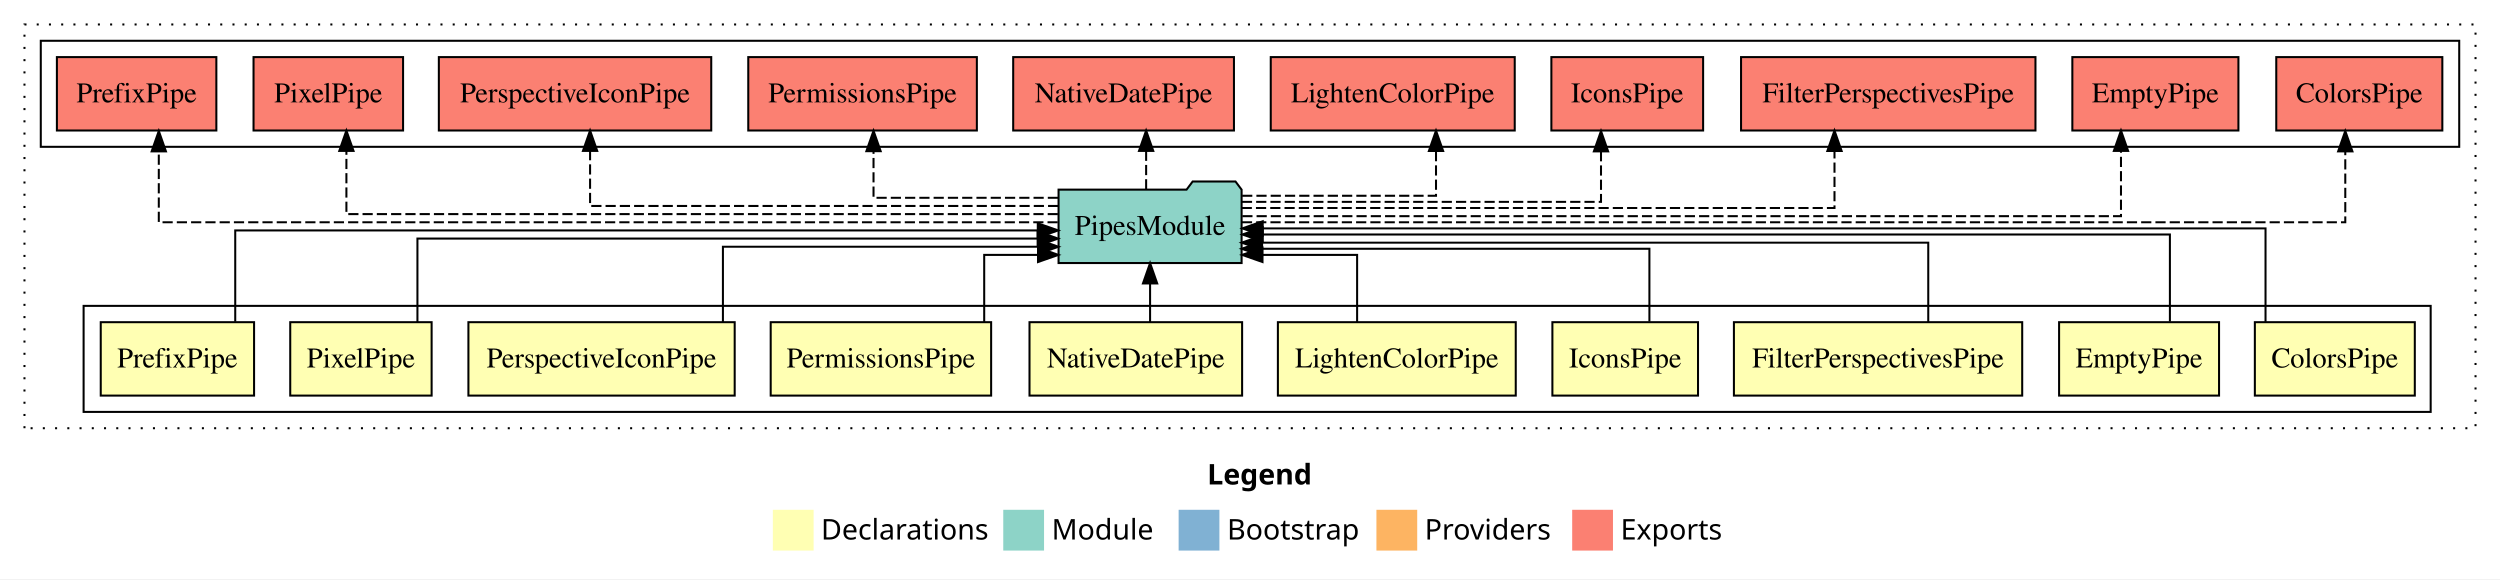
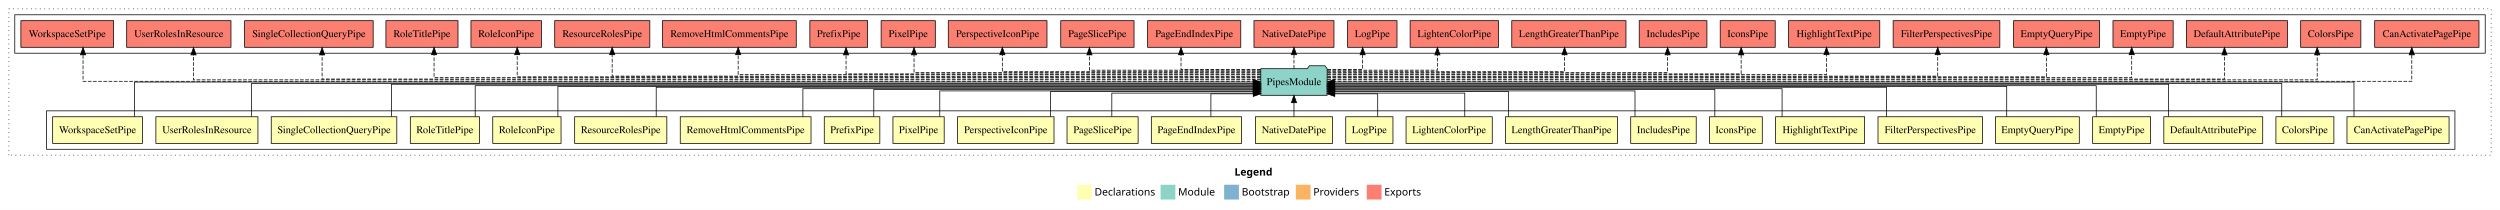
- <svg xmlns="http://www.w3.org/2000/svg" width="1226pt" height="284pt" viewBox="0.00 0.00 1226.00 284.00">
+ <svg xmlns="http://www.w3.org/2000/svg" width="3383pt" height="284pt" viewBox="0.00 0.00 3383.00 284.00">
  <g id="graph0" class="graph" transform="scale(1 1) rotate(0) translate(4 280)">
-     <polygon fill="#ffffff" stroke="transparent" points="-4,4 -4,-280 1222,-280 1222,4 -4,4" />
-     <text text-anchor="start" x="588.009" y="-42.4" font-family="sans-serif" font-weight="bold" font-size="14.00" fill="#000000">Legend</text>
-     <polygon fill="#ffffb3" stroke="transparent" points="375,-10 375,-30 395,-30 395,-10 375,-10" />
-     <text text-anchor="start" x="398.629" y="-15.4" font-family="sans-serif" font-size="14.00" fill="#000000">  Declarations</text>
-     <polygon fill="#8dd3c7" stroke="transparent" points="488,-10 488,-30 508,-30 508,-10 488,-10" />
-     <text text-anchor="start" x="511.725" y="-15.4" font-family="sans-serif" font-size="14.00" fill="#000000">  Module</text>
-     <polygon fill="#80b1d3" stroke="transparent" points="574,-10 574,-30 594,-30 594,-10 574,-10" />
-     <text text-anchor="start" x="597.781" y="-15.4" font-family="sans-serif" font-size="14.00" fill="#000000">  Bootstrap</text>
-     <polygon fill="#fdb462" stroke="transparent" points="671,-10 671,-30 691,-30 691,-10 671,-10" />
-     <text text-anchor="start" x="694.673" y="-15.4" font-family="sans-serif" font-size="14.00" fill="#000000">  Providers</text>
-     <polygon fill="#fb8072" stroke="transparent" points="767,-10 767,-30 787,-30 787,-10 767,-10" />
-     <text text-anchor="start" x="790.726" y="-15.4" font-family="sans-serif" font-size="14.00" fill="#000000">  Exports</text>
+     <polygon fill="#ffffff" stroke="transparent" points="-4,4 -4,-280 3379,-280 3379,4 -4,4" />
+     <text text-anchor="start" x="1666.509" y="-42.4" font-family="sans-serif" font-weight="bold" font-size="14.00" fill="#000000">Legend</text>
+     <polygon fill="#ffffb3" stroke="transparent" points="1453.5,-10 1453.5,-30 1473.5,-30 1473.5,-10 1453.5,-10" />
+     <text text-anchor="start" x="1477.129" y="-15.4" font-family="sans-serif" font-size="14.00" fill="#000000">  Declarations</text>
+     <polygon fill="#8dd3c7" stroke="transparent" points="1566.5,-10 1566.5,-30 1586.5,-30 1586.5,-10 1566.5,-10" />
+     <text text-anchor="start" x="1590.225" y="-15.4" font-family="sans-serif" font-size="14.00" fill="#000000">  Module</text>
+     <polygon fill="#80b1d3" stroke="transparent" points="1652.5,-10 1652.5,-30 1672.5,-30 1672.5,-10 1652.5,-10" />
+     <text text-anchor="start" x="1676.281" y="-15.4" font-family="sans-serif" font-size="14.00" fill="#000000">  Bootstrap</text>
+     <polygon fill="#fdb462" stroke="transparent" points="1749.5,-10 1749.5,-30 1769.5,-30 1769.5,-10 1749.5,-10" />
+     <text text-anchor="start" x="1773.173" y="-15.4" font-family="sans-serif" font-size="14.00" fill="#000000">  Providers</text>
+     <polygon fill="#fb8072" stroke="transparent" points="1845.5,-10 1845.5,-30 1865.5,-30 1865.5,-10 1845.5,-10" />
+     <text text-anchor="start" x="1869.226" y="-15.4" font-family="sans-serif" font-size="14.00" fill="#000000">  Exports</text>
    <g id="clust1" class="cluster">
-       <polygon fill="none" stroke="#000000" stroke-dasharray="1,5" points="8,-70 8,-268 1210,-268 1210,-70 8,-70" />
+       <polygon fill="none" stroke="#000000" stroke-dasharray="1,5" points="8,-70 8,-268 3367,-268 3367,-70 8,-70" />
    </g>
    <g id="clust2" class="cluster">
-       <polygon fill="none" stroke="#000000" points="37,-78 37,-130 1188,-130 1188,-78 37,-78" />
-     </g>
-     <g id="clust14" class="cluster">
-       <polygon fill="none" stroke="#000000" points="16,-208 16,-260 1202,-260 1202,-208 16,-208" />
+       <polygon fill="none" stroke="#000000" points="59,-78 59,-130 3318,-130 3318,-78 59,-78" />
+     </g>
+     <g id="clust29" class="cluster">
+       <polygon fill="none" stroke="#000000" points="16,-208 16,-260 3359,-260 3359,-208 16,-208" />
    </g>
    <g id="node1" class="node">
-       <polygon fill="#ffffb3" stroke="#000000" points="1180.22,-122 1101.78,-122 1101.78,-86 1180.22,-86 1180.22,-122" />
-       <text text-anchor="middle" x="1141" y="-99.8" font-family="Times,serif" font-size="14.00" fill="#000000">ColorsPipe</text>
+       <polygon fill="#ffffb3" stroke="#000000" points="3310.073,-122 3171.927,-122 3171.927,-86 3310.073,-86 3310.073,-122" />
+       <text text-anchor="middle" x="3241" y="-99.8" font-family="Times,serif" font-size="14.00" fill="#000000">CanActivatePagePipe</text>
+     </g>
+     <g id="node26" class="node">
+       <polygon fill="#8dd3c7" stroke="#000000" points="1791.882,-187 1788.882,-191 1767.882,-191 1764.882,-187 1702.118,-187 1702.118,-151 1791.882,-151 1791.882,-187" />
+       <text text-anchor="middle" x="1747" y="-164.8" font-family="Times,serif" font-size="14.00" fill="#000000">PipesModule</text>
+     </g>
+     <g id="edge1" class="edge">
+       <path fill="none" stroke="#000000" d="M3181.412,-122.106C3181.412,-141.339 3181.412,-169 3181.412,-169 3181.412,-169 1801.899,-169 1801.899,-169" />
+       <polygon fill="#000000" stroke="#000000" points="1801.899,-165.5 1791.899,-169 1801.899,-172.5 1801.899,-165.5" />
+     </g>
+     <g id="node2" class="node">
+       <polygon fill="#ffffb3" stroke="#000000" points="3154.22,-122 3075.78,-122 3075.78,-86 3154.22,-86 3154.22,-122" />
+       <text text-anchor="middle" x="3115" y="-99.8" font-family="Times,serif" font-size="14.00" fill="#000000">ColorsPipe</text>
+     </g>
+     <g id="edge2" class="edge">
+       <path fill="none" stroke="#000000" d="M3083.672,-122.222C3083.672,-140.828 3083.672,-167 3083.672,-167 3083.672,-167 1802.239,-167 1802.239,-167" />
+       <polygon fill="#000000" stroke="#000000" points="1802.239,-163.5 1792.239,-167 1802.239,-170.5 1802.239,-163.5" />
+     </g>
+     <g id="node3" class="node">
+       <polygon fill="#ffffb3" stroke="#000000" points="3057.91,-122 2924.09,-122 2924.09,-86 3057.91,-86 3057.91,-122" />
+       <text text-anchor="middle" x="2991" y="-99.8" font-family="Times,serif" font-size="14.00" fill="#000000">DefaultAttributePipe</text>
+     </g>
+     <g id="edge3" class="edge">
+       <path fill="none" stroke="#000000" d="M2930.578,-122.267C2930.578,-140.555 2930.578,-166 2930.578,-166 2930.578,-166 1801.952,-166 1801.952,-166" />
+       <polygon fill="#000000" stroke="#000000" points="1801.952,-162.5 1791.952,-166 1801.952,-169.5 1801.952,-162.5" />
+     </g>
+     <g id="node4" class="node">
+       <polygon fill="#ffffb3" stroke="#000000" points="2906.222,-122 2827.778,-122 2827.778,-86 2906.222,-86 2906.222,-122" />
+       <text text-anchor="middle" x="2867" y="-99.8" font-family="Times,serif" font-size="14.00" fill="#000000">EmptyPipe</text>
+     </g>
+     <g id="edge4" class="edge">
+       <path fill="none" stroke="#000000" d="M2832.62,-122.002C2832.62,-139.675 2832.62,-164 2832.62,-164 2832.62,-164 1801.923,-164 1801.923,-164" />
+       <polygon fill="#000000" stroke="#000000" points="1801.923,-160.5 1791.923,-164 1801.923,-167.5 1801.923,-160.5" />
+     </g>
+     <g id="node5" class="node">
+       <polygon fill="#ffffb3" stroke="#000000" points="2809.704,-122 2696.296,-122 2696.296,-86 2809.704,-86 2809.704,-122" />
+       <text text-anchor="middle" x="2753" y="-99.8" font-family="Times,serif" font-size="14.00" fill="#000000">EmptyQueryPipe</text>
+     </g>
+     <g id="edge5" class="edge">
+       <path fill="none" stroke="#000000" d="M2711.497,-122.022C2711.497,-139.373 2711.497,-163 2711.497,-163 2711.497,-163 1801.905,-163 1801.905,-163" />
+       <polygon fill="#000000" stroke="#000000" points="1801.905,-159.5 1791.905,-163 1801.905,-166.5 1801.905,-159.5" />
+     </g>
+     <g id="node6" class="node">
+       <polygon fill="#ffffb3" stroke="#000000" points="2678.689,-122 2537.311,-122 2537.311,-86 2678.689,-86 2678.689,-122" />
+       <text text-anchor="middle" x="2608" y="-99.8" font-family="Times,serif" font-size="14.00" fill="#000000">FilterPerspectivesPipe</text>
+     </g>
+     <g id="edge6" class="edge">
+       <path fill="none" stroke="#000000" d="M2548.756,-122.034C2548.756,-139.06 2548.756,-162 2548.756,-162 2548.756,-162 1802.113,-162 1802.113,-162" />
+       <polygon fill="#000000" stroke="#000000" points="1802.113,-158.5 1792.113,-162 1802.113,-165.5 1802.113,-158.5" />
+     </g>
+     <g id="node7" class="node">
+       <polygon fill="#ffffb3" stroke="#000000" points="2519.215,-122 2398.785,-122 2398.785,-86 2519.215,-86 2519.215,-122" />
+       <text text-anchor="middle" x="2459" y="-99.8" font-family="Times,serif" font-size="14.00" fill="#000000">HighlightTextPipe</text>
+     </g>
+     <g id="edge7" class="edge">
+       <path fill="none" stroke="#000000" d="M2407.518,-122.027C2407.518,-138.398 2407.518,-160 2407.518,-160 2407.518,-160 1802.14,-160 1802.14,-160" />
+       <polygon fill="#000000" stroke="#000000" points="1802.14,-156.5 1792.14,-160 1802.14,-163.5 1802.14,-156.5" />
+     </g>
+     <g id="node8" class="node">
+       <polygon fill="#ffffb3" stroke="#000000" points="2380.708,-122 2309.292,-122 2309.292,-86 2380.708,-86 2380.708,-122" />
+       <text text-anchor="middle" x="2345" y="-99.8" font-family="Times,serif" font-size="14.00" fill="#000000">IconsPipe</text>
+     </g>
+     <g id="edge8" class="edge">
+       <path fill="none" stroke="#000000" d="M2316.521,-122.009C2316.521,-138.049 2316.521,-159 2316.521,-159 2316.521,-159 1802.165,-159 1802.165,-159" />
+       <polygon fill="#000000" stroke="#000000" points="1802.166,-155.5 1792.165,-159 1802.165,-162.5 1802.166,-155.5" />
+     </g>
+     <g id="node9" class="node">
+       <polygon fill="#ffffb3" stroke="#000000" points="2291.313,-122 2202.687,-122 2202.687,-86 2291.313,-86 2291.313,-122" />
+       <text text-anchor="middle" x="2247" y="-99.8" font-family="Times,serif" font-size="14.00" fill="#000000">IncludesPipe</text>
+     </g>
+     <g id="edge9" class="edge">
+       <path fill="none" stroke="#000000" d="M2208.469,-122.24C2208.469,-137.571 2208.469,-157 2208.469,-157 2208.469,-157 1802.088,-157 1802.088,-157" />
+       <polygon fill="#000000" stroke="#000000" points="1802.088,-153.5 1792.088,-157 1802.088,-160.5 1802.088,-153.5" />
+     </g>
+     <g id="node10" class="node">
+       <polygon fill="#ffffb3" stroke="#000000" points="2184.775,-122 2033.225,-122 2033.225,-86 2184.775,-86 2184.775,-122" />
+       <text text-anchor="middle" x="2109" y="-99.8" font-family="Times,serif" font-size="14.00" fill="#000000">LengthGreaterThanPipe</text>
+     </g>
+     <g id="edge10" class="edge">
+       <path fill="none" stroke="#000000" d="M2037.487,-122.187C2037.487,-137.182 2037.487,-156 2037.487,-156 2037.487,-156 1802.07,-156 1802.07,-156" />
+       <polygon fill="#000000" stroke="#000000" points="1802.07,-152.5 1792.07,-156 1802.07,-159.5 1802.07,-152.5" />
    </g>
    <g id="node11" class="node">
-       <polygon fill="#8dd3c7" stroke="#000000" points="604.882,-187 601.882,-191 580.882,-191 577.882,-187 515.118,-187 515.118,-151 604.882,-151 604.882,-187" />
-       <text text-anchor="middle" x="560" y="-164.8" font-family="Times,serif" font-size="14.00" fill="#000000">PipesModule</text>
-     </g>
-     <g id="edge1" class="edge">
-       <path fill="none" stroke="#000000" d="M1107.015,-122.169C1107.015,-141.09 1107.015,-168 1107.015,-168 1107.015,-168 615.23,-168 615.23,-168" />
-       <polygon fill="#000000" stroke="#000000" points="615.23,-164.5 605.23,-168 615.23,-171.5 615.23,-164.5" />
-     </g>
-     <g id="node2" class="node">
-       <polygon fill="#ffffb3" stroke="#000000" points="1084.222,-122 1005.778,-122 1005.778,-86 1084.222,-86 1084.222,-122" />
-       <text text-anchor="middle" x="1045" y="-99.8" font-family="Times,serif" font-size="14.00" fill="#000000">EmptyPipe</text>
-     </g>
-     <g id="edge2" class="edge">
-       <path fill="none" stroke="#000000" d="M1060.12,-122.302C1060.12,-140.27 1060.12,-165 1060.12,-165 1060.12,-165 615.264,-165 615.264,-165" />
-       <polygon fill="#000000" stroke="#000000" points="615.264,-161.5 605.264,-165 615.264,-168.5 615.264,-161.5" />
-     </g>
-     <g id="node3" class="node">
-       <polygon fill="#ffffb3" stroke="#000000" points="987.689,-122 846.311,-122 846.311,-86 987.689,-86 987.689,-122" />
-       <text text-anchor="middle" x="917" y="-99.8" font-family="Times,serif" font-size="14.00" fill="#000000">FilterPerspectivesPipe</text>
-     </g>
-     <g id="edge3" class="edge">
-       <path fill="none" stroke="#000000" d="M941.615,-122.035C941.615,-138.734 941.615,-161 941.615,-161 941.615,-161 614.898,-161 614.898,-161" />
-       <polygon fill="#000000" stroke="#000000" points="614.898,-157.5 604.898,-161 614.898,-164.5 614.898,-157.5" />
-     </g>
-     <g id="node4" class="node">
-       <polygon fill="#ffffb3" stroke="#000000" points="828.708,-122 757.292,-122 757.292,-86 828.708,-86 828.708,-122" />
-       <text text-anchor="middle" x="793" y="-99.8" font-family="Times,serif" font-size="14.00" fill="#000000">IconsPipe</text>
-     </g>
-     <g id="edge4" class="edge">
-       <path fill="none" stroke="#000000" d="M804.868,-122.282C804.868,-137.948 804.868,-158 804.868,-158 804.868,-158 614.913,-158 614.913,-158" />
-       <polygon fill="#000000" stroke="#000000" points="614.913,-154.5 604.913,-158 614.913,-161.5 614.913,-154.5" />
-     </g>
-     <g id="node5" class="node">
-       <polygon fill="#ffffb3" stroke="#000000" points="739.324,-122 622.676,-122 622.676,-86 739.324,-86 739.324,-122" />
-       <text text-anchor="middle" x="681" y="-99.8" font-family="Times,serif" font-size="14.00" fill="#000000">LightenColorPipe</text>
-     </g>
-     <g id="edge5" class="edge">
-       <path fill="none" stroke="#000000" d="M661.529,-122.124C661.529,-136.783 661.529,-155 661.529,-155 661.529,-155 615.124,-155 615.124,-155" />
-       <polygon fill="#000000" stroke="#000000" points="615.124,-151.5 605.124,-155 615.124,-158.5 615.124,-151.5" />
-     </g>
-     <g id="node6" class="node">
-       <polygon fill="#ffffb3" stroke="#000000" points="605.132,-122 500.868,-122 500.868,-86 605.132,-86 605.132,-122" />
-       <text text-anchor="middle" x="553" y="-99.8" font-family="Times,serif" font-size="14.00" fill="#000000">NativeDatePipe</text>
-     </g>
-     <g id="edge6" class="edge">
-       <path fill="none" stroke="#000000" d="M560,-122.106C560,-122.106 560,-140.991 560,-140.991" />
-       <polygon fill="#000000" stroke="#000000" points="556.5,-140.991 560,-150.991 563.5,-140.991 556.5,-140.991" />
-     </g>
-     <g id="node7" class="node">
-       <polygon fill="#ffffb3" stroke="#000000" points="482.052,-122 373.948,-122 373.948,-86 482.052,-86 482.052,-122" />
-       <text text-anchor="middle" x="428" y="-99.8" font-family="Times,serif" font-size="14.00" fill="#000000">PermissionsPipe</text>
-     </g>
-     <g id="edge7" class="edge">
-       <path fill="none" stroke="#000000" d="M478.651,-122.124C478.651,-136.783 478.651,-155 478.651,-155 478.651,-155 505.043,-155 505.043,-155" />
-       <polygon fill="#000000" stroke="#000000" points="505.043,-158.5 515.043,-155 505.042,-151.5 505.043,-158.5" />
-     </g>
-     <g id="node8" class="node">
-       <polygon fill="#ffffb3" stroke="#000000" points="356.291,-122 225.709,-122 225.709,-86 356.291,-86 356.291,-122" />
-       <text text-anchor="middle" x="291" y="-99.8" font-family="Times,serif" font-size="14.00" fill="#000000">PerspectiveIconPipe</text>
-     </g>
-     <g id="edge8" class="edge">
-       <path fill="none" stroke="#000000" d="M350.52,-122.009C350.52,-138.049 350.52,-159 350.52,-159 350.52,-159 505.061,-159 505.061,-159" />
-       <polygon fill="#000000" stroke="#000000" points="505.061,-162.5 515.061,-159 505.061,-155.5 505.061,-162.5" />
-     </g>
-     <g id="node9" class="node">
-       <polygon fill="#ffffb3" stroke="#000000" points="207.667,-122 138.333,-122 138.333,-86 207.667,-86 207.667,-122" />
-       <text text-anchor="middle" x="173" y="-99.8" font-family="Times,serif" font-size="14.00" fill="#000000">PixelPipe</text>
-     </g>
-     <g id="edge9" class="edge">
-       <path fill="none" stroke="#000000" d="M200.708,-122.022C200.708,-139.373 200.708,-163 200.708,-163 200.708,-163 504.859,-163 504.859,-163" />
-       <polygon fill="#000000" stroke="#000000" points="504.859,-166.5 514.859,-163 504.859,-159.5 504.859,-166.5" />
-     </g>
-     <g id="node10" class="node">
-       <polygon fill="#ffffb3" stroke="#000000" points="120.597,-122 45.403,-122 45.403,-86 120.597,-86 120.597,-122" />
-       <text text-anchor="middle" x="83" y="-99.8" font-family="Times,serif" font-size="14.00" fill="#000000">PrefixPipe</text>
-     </g>
-     <g id="edge10" class="edge">
-       <path fill="none" stroke="#000000" d="M111.358,-122.222C111.358,-140.828 111.358,-167 111.358,-167 111.358,-167 504.928,-167 504.928,-167" />
-       <polygon fill="#000000" stroke="#000000" points="504.928,-170.5 514.928,-167 504.928,-163.5 504.928,-170.5" />
+       <polygon fill="#ffffb3" stroke="#000000" points="2015.324,-122 1898.676,-122 1898.676,-86 2015.324,-86 2015.324,-122" />
+       <text text-anchor="middle" x="1957" y="-99.8" font-family="Times,serif" font-size="14.00" fill="#000000">LightenColorPipe</text>
+     </g>
+     <g id="edge11" class="edge">
+       <path fill="none" stroke="#000000" d="M1978.137,-122.051C1978.137,-136.373 1978.137,-154 1978.137,-154 1978.137,-154 1802.114,-154 1802.114,-154" />
+       <polygon fill="#000000" stroke="#000000" points="1802.114,-150.5 1792.114,-154 1802.114,-157.5 1802.114,-150.5" />
    </g>
    <g id="node12" class="node">
-       <polygon fill="#fb8072" stroke="#000000" points="1193.721,-252 1112.279,-252 1112.279,-216 1193.721,-216 1193.721,-252" />
-       <text text-anchor="middle" x="1153" y="-229.8" font-family="Times,serif" font-size="14.00" fill="#000000">ColorsPipe </text>
-     </g>
-     <g id="edge11" class="edge">
-       <path fill="none" stroke="#000000" stroke-dasharray="5,2" d="M605.019,-171C742.268,-171 1146.125,-171 1146.125,-171 1146.125,-171 1146.125,-205.778 1146.125,-205.778" />
-       <polygon fill="#000000" stroke="#000000" points="1142.625,-205.778 1146.125,-215.778 1149.625,-205.778 1142.625,-205.778" />
+       <polygon fill="#ffffb3" stroke="#000000" points="1880.942,-122 1817.058,-122 1817.058,-86 1880.942,-86 1880.942,-122" />
+       <text text-anchor="middle" x="1849" y="-99.8" font-family="Times,serif" font-size="14.00" fill="#000000">LogPipe</text>
+     </g>
+     <g id="edge12" class="edge">
+       <path fill="none" stroke="#000000" d="M1860.323,-122.246C1860.323,-136.177 1860.323,-153 1860.323,-153 1860.323,-153 1802.114,-153 1802.114,-153" />
+       <polygon fill="#000000" stroke="#000000" points="1802.114,-149.5 1792.114,-153 1802.114,-156.5 1802.114,-149.5" />
    </g>
    <g id="node13" class="node">
-       <polygon fill="#fb8072" stroke="#000000" points="1093.722,-252 1012.278,-252 1012.278,-216 1093.722,-216 1093.722,-252" />
-       <text text-anchor="middle" x="1053" y="-229.8" font-family="Times,serif" font-size="14.00" fill="#000000">EmptyPipe </text>
-     </g>
-     <g id="edge12" class="edge">
-       <path fill="none" stroke="#000000" stroke-dasharray="5,2" d="M605.222,-174C724.072,-174 1036.13,-174 1036.13,-174 1036.13,-174 1036.13,-205.998 1036.13,-205.998" />
-       <polygon fill="#000000" stroke="#000000" points="1032.63,-205.998 1036.13,-215.998 1039.63,-205.998 1032.63,-205.998" />
+       <polygon fill="#ffffb3" stroke="#000000" points="1799.132,-122 1694.868,-122 1694.868,-86 1799.132,-86 1799.132,-122" />
+       <text text-anchor="middle" x="1747" y="-99.8" font-family="Times,serif" font-size="14.00" fill="#000000">NativeDatePipe</text>
+     </g>
+     <g id="edge13" class="edge">
+       <path fill="none" stroke="#000000" d="M1747,-122.106C1747,-122.106 1747,-140.991 1747,-140.991" />
+       <polygon fill="#000000" stroke="#000000" points="1743.5,-140.991 1747,-150.991 1750.5,-140.991 1743.5,-140.991" />
    </g>
    <g id="node14" class="node">
-       <polygon fill="#fb8072" stroke="#000000" points="994.19,-252 849.81,-252 849.81,-216 994.19,-216 994.19,-252" />
-       <text text-anchor="middle" x="922" y="-229.8" font-family="Times,serif" font-size="14.00" fill="#000000">FilterPerspectivesPipe </text>
-     </g>
-     <g id="edge13" class="edge">
-       <path fill="none" stroke="#000000" stroke-dasharray="5,2" d="M604.917,-178C696.375,-178 895.635,-178 895.635,-178 895.635,-178 895.635,-205.973 895.635,-205.973" />
-       <polygon fill="#000000" stroke="#000000" points="892.135,-205.973 895.635,-215.973 899.135,-205.973 892.135,-205.973" />
+       <polygon fill="#ffffb3" stroke="#000000" points="1676.028,-122 1553.972,-122 1553.972,-86 1676.028,-86 1676.028,-122" />
+       <text text-anchor="middle" x="1615" y="-99.8" font-family="Times,serif" font-size="14.00" fill="#000000">PageEndIndexPipe</text>
+     </g>
+     <g id="edge14" class="edge">
+       <path fill="none" stroke="#000000" d="M1634.588,-122.246C1634.588,-136.177 1634.588,-153 1634.588,-153 1634.588,-153 1691.925,-153 1691.925,-153" />
+       <polygon fill="#000000" stroke="#000000" points="1691.925,-156.5 1701.925,-153 1691.925,-149.5 1691.925,-156.5" />
    </g>
    <g id="node15" class="node">
-       <polygon fill="#fb8072" stroke="#000000" points="831.208,-252 756.792,-252 756.792,-216 831.208,-216 831.208,-252" />
-       <text text-anchor="middle" x="794" y="-229.8" font-family="Times,serif" font-size="14.00" fill="#000000">IconsPipe </text>
-     </g>
-     <g id="edge14" class="edge">
-       <path fill="none" stroke="#000000" stroke-dasharray="5,2" d="M605.016,-181C669.672,-181 781.132,-181 781.132,-181 781.132,-181 781.132,-205.76 781.132,-205.76" />
-       <polygon fill="#000000" stroke="#000000" points="777.632,-205.76 781.132,-215.76 784.632,-205.76 777.632,-205.76" />
+       <polygon fill="#ffffb3" stroke="#000000" points="1536.093,-122 1439.907,-122 1439.907,-86 1536.093,-86 1536.093,-122" />
+       <text text-anchor="middle" x="1488" y="-99.8" font-family="Times,serif" font-size="14.00" fill="#000000">PageSlicePipe</text>
+     </g>
+     <g id="edge15" class="edge">
+       <path fill="none" stroke="#000000" d="M1500.515,-122.051C1500.515,-136.373 1500.515,-154 1500.515,-154 1500.515,-154 1692.078,-154 1692.078,-154" />
+       <polygon fill="#000000" stroke="#000000" points="1692.078,-157.5 1702.078,-154 1692.078,-150.5 1692.078,-157.5" />
    </g>
    <g id="node16" class="node">
-       <polygon fill="#fb8072" stroke="#000000" points="738.824,-252 619.176,-252 619.176,-216 738.824,-216 738.824,-252" />
-       <text text-anchor="middle" x="679" y="-229.8" font-family="Times,serif" font-size="14.00" fill="#000000">LightenColorPipe </text>
-     </g>
-     <g id="edge15" class="edge">
-       <path fill="none" stroke="#000000" stroke-dasharray="5,2" d="M605.139,-184C646.13,-184 700.221,-184 700.221,-184 700.221,-184 700.221,-205.949 700.221,-205.949" />
-       <polygon fill="#000000" stroke="#000000" points="696.721,-205.949 700.221,-215.949 703.721,-205.949 696.721,-205.949" />
+       <polygon fill="#ffffb3" stroke="#000000" points="1422.291,-122 1291.709,-122 1291.709,-86 1422.291,-86 1422.291,-122" />
+       <text text-anchor="middle" x="1357" y="-99.8" font-family="Times,serif" font-size="14.00" fill="#000000">PerspectiveIconPipe</text>
+     </g>
+     <g id="edge16" class="edge">
+       <path fill="none" stroke="#000000" d="M1417.52,-122.187C1417.52,-137.182 1417.52,-156 1417.52,-156 1417.52,-156 1691.878,-156 1691.878,-156" />
+       <polygon fill="#000000" stroke="#000000" points="1691.878,-159.5 1701.878,-156 1691.878,-152.5 1691.878,-159.5" />
    </g>
    <g id="node17" class="node">
-       <polygon fill="#fb8072" stroke="#000000" points="601.131,-252 492.869,-252 492.869,-216 601.131,-216 601.131,-252" />
-       <text text-anchor="middle" x="547" y="-229.8" font-family="Times,serif" font-size="14.00" fill="#000000">NativeDatePipe </text>
-     </g>
-     <g id="edge16" class="edge">
-       <path fill="none" stroke="#000000" stroke-dasharray="5,2" d="M558.062,-187.106C558.062,-187.106 558.062,-205.991 558.062,-205.991" />
-       <polygon fill="#000000" stroke="#000000" points="554.562,-205.991 558.062,-215.991 561.562,-205.991 554.562,-205.991" />
+       <polygon fill="#ffffb3" stroke="#000000" points="1273.667,-122 1204.333,-122 1204.333,-86 1273.667,-86 1273.667,-122" />
+       <text text-anchor="middle" x="1239" y="-99.8" font-family="Times,serif" font-size="14.00" fill="#000000">PixelPipe</text>
+     </g>
+     <g id="edge17" class="edge">
+       <path fill="none" stroke="#000000" d="M1267.708,-122.24C1267.708,-137.571 1267.708,-157 1267.708,-157 1267.708,-157 1691.909,-157 1691.909,-157" />
+       <polygon fill="#000000" stroke="#000000" points="1691.909,-160.5 1701.909,-157 1691.909,-153.5 1691.909,-160.5" />
    </g>
    <g id="node18" class="node">
-       <polygon fill="#fb8072" stroke="#000000" points="475.051,-252 362.949,-252 362.949,-216 475.051,-216 475.051,-252" />
-       <text text-anchor="middle" x="419" y="-229.8" font-family="Times,serif" font-size="14.00" fill="#000000">PermissionsPipe </text>
-     </g>
-     <g id="edge17" class="edge">
-       <path fill="none" stroke="#000000" stroke-dasharray="5,2" d="M514.839,-183C475.385,-183 424.375,-183 424.375,-183 424.375,-183 424.375,-205.876 424.375,-205.876" />
-       <polygon fill="#000000" stroke="#000000" points="420.875,-205.876 424.375,-215.876 427.875,-205.876 420.875,-205.876" />
+       <polygon fill="#ffffb3" stroke="#000000" points="1186.597,-122 1111.403,-122 1111.403,-86 1186.597,-86 1186.597,-122" />
+       <text text-anchor="middle" x="1149" y="-99.8" font-family="Times,serif" font-size="14.00" fill="#000000">PrefixPipe</text>
+     </g>
+     <g id="edge18" class="edge">
+       <path fill="none" stroke="#000000" d="M1178.423,-122.009C1178.423,-138.049 1178.423,-159 1178.423,-159 1178.423,-159 1691.909,-159 1691.909,-159" />
+       <polygon fill="#000000" stroke="#000000" points="1691.909,-162.5 1701.909,-159 1691.909,-155.5 1691.909,-162.5" />
    </g>
    <g id="node19" class="node">
-       <polygon fill="#fb8072" stroke="#000000" points="344.791,-252 211.209,-252 211.209,-216 344.791,-216 344.791,-252" />
-       <text text-anchor="middle" x="278" y="-229.8" font-family="Times,serif" font-size="14.00" fill="#000000">PerspectiveIconPipe </text>
-     </g>
-     <g id="edge18" class="edge">
-       <path fill="none" stroke="#000000" stroke-dasharray="5,2" d="M514.959,-179C437.048,-179 285.375,-179 285.375,-179 285.375,-179 285.375,-205.991 285.375,-205.991" />
-       <polygon fill="#000000" stroke="#000000" points="281.875,-205.991 285.375,-215.991 288.875,-205.991 281.875,-205.991" />
+       <polygon fill="#ffffb3" stroke="#000000" points="1093.49,-122 916.51,-122 916.51,-86 1093.49,-86 1093.49,-122" />
+       <text text-anchor="middle" x="1005" y="-99.8" font-family="Times,serif" font-size="14.00" fill="#000000">RemoveHtmlCommentsPipe</text>
+     </g>
+     <g id="edge19" class="edge">
+       <path fill="none" stroke="#000000" d="M1082.473,-122.027C1082.473,-138.398 1082.473,-160 1082.473,-160 1082.473,-160 1692.107,-160 1692.107,-160" />
+       <polygon fill="#000000" stroke="#000000" points="1692.107,-163.5 1702.107,-160 1692.107,-156.5 1692.107,-163.5" />
    </g>
    <g id="node20" class="node">
-       <polygon fill="#fb8072" stroke="#000000" points="193.666,-252 120.334,-252 120.334,-216 193.666,-216 193.666,-252" />
-       <text text-anchor="middle" x="157" y="-229.8" font-family="Times,serif" font-size="14.00" fill="#000000">PixelPipe </text>
-     </g>
-     <g id="edge19" class="edge">
-       <path fill="none" stroke="#000000" stroke-dasharray="5,2" d="M514.789,-175C411.265,-175 165.875,-175 165.875,-175 165.875,-175 165.875,-205.977 165.875,-205.977" />
-       <polygon fill="#000000" stroke="#000000" points="162.375,-205.977 165.875,-215.977 169.375,-205.977 162.375,-205.977" />
+       <polygon fill="#ffffb3" stroke="#000000" points="898.36,-122 773.64,-122 773.64,-86 898.36,-86 898.36,-122" />
+       <text text-anchor="middle" x="836" y="-99.8" font-family="Times,serif" font-size="14.00" fill="#000000">ResourceRolesPipe</text>
+     </g>
+     <g id="edge20" class="edge">
+       <path fill="none" stroke="#000000" d="M883.967,-122.034C883.967,-139.06 883.967,-162 883.967,-162 883.967,-162 1692.116,-162 1692.116,-162" />
+       <polygon fill="#000000" stroke="#000000" points="1692.116,-165.5 1702.116,-162 1692.116,-158.5 1692.116,-165.5" />
    </g>
    <g id="node21" class="node">
-       <polygon fill="#fb8072" stroke="#000000" points="102.098,-252 23.902,-252 23.902,-216 102.098,-216 102.098,-252" />
-       <text text-anchor="middle" x="63" y="-229.8" font-family="Times,serif" font-size="14.00" fill="#000000">PrefixPipe </text>
-     </g>
-     <g id="edge20" class="edge">
-       <path fill="none" stroke="#000000" stroke-dasharray="5,2" d="M514.703,-171C394.022,-171 73.875,-171 73.875,-171 73.875,-171 73.875,-205.778 73.875,-205.778" />
-       <polygon fill="#000000" stroke="#000000" points="70.375,-205.778 73.875,-215.778 77.375,-205.778 70.375,-205.778" />
+       <polygon fill="#ffffb3" stroke="#000000" points="755.205,-122 662.795,-122 662.795,-86 755.205,-86 755.205,-122" />
+       <text text-anchor="middle" x="709" y="-99.8" font-family="Times,serif" font-size="14.00" fill="#000000">RoleIconPipe</text>
+     </g>
+     <g id="edge21" class="edge">
+       <path fill="none" stroke="#000000" d="M750.961,-122.022C750.961,-139.373 750.961,-163 750.961,-163 750.961,-163 1691.941,-163 1691.941,-163" />
+       <polygon fill="#000000" stroke="#000000" points="1691.941,-166.5 1701.941,-163 1691.941,-159.5 1691.941,-166.5" />
+     </g>
+     <g id="node22" class="node">
+       <polygon fill="#ffffb3" stroke="#000000" points="644.769,-122 551.231,-122 551.231,-86 644.769,-86 644.769,-122" />
+       <text text-anchor="middle" x="598" y="-99.8" font-family="Times,serif" font-size="14.00" fill="#000000">RoleTitlePipe</text>
+     </g>
+     <g id="edge22" class="edge">
+       <path fill="none" stroke="#000000" d="M639.016,-122.002C639.016,-139.675 639.016,-164 639.016,-164 639.016,-164 1691.847,-164 1691.847,-164" />
+       <polygon fill="#000000" stroke="#000000" points="1691.847,-167.5 1701.847,-164 1691.847,-160.5 1691.847,-167.5" />
+     </g>
+     <g id="node23" class="node">
+       <polygon fill="#ffffb3" stroke="#000000" points="532.976,-122 363.024,-122 363.024,-86 532.976,-86 532.976,-122" />
+       <text text-anchor="middle" x="448" y="-99.8" font-family="Times,serif" font-size="14.00" fill="#000000">SingleCollectionQueryPipe</text>
+     </g>
+     <g id="edge23" class="edge">
+       <path fill="none" stroke="#000000" d="M525.677,-122.267C525.677,-140.555 525.677,-166 525.677,-166 525.677,-166 1692.084,-166 1692.084,-166" />
+       <polygon fill="#000000" stroke="#000000" points="1692.084,-169.5 1702.084,-166 1692.084,-162.5 1692.084,-169.5" />
+     </g>
+     <g id="node24" class="node">
+       <polygon fill="#ffffb3" stroke="#000000" points="345.059,-122 206.941,-122 206.941,-86 345.059,-86 345.059,-122" />
+       <text text-anchor="middle" x="276" y="-99.8" font-family="Times,serif" font-size="14.00" fill="#000000">UserRolesInResource</text>
+     </g>
+     <g id="edge24" class="edge">
+       <path fill="none" stroke="#000000" d="M336.146,-122.222C336.146,-140.828 336.146,-167 336.146,-167 336.146,-167 1692.052,-167 1692.052,-167" />
+       <polygon fill="#000000" stroke="#000000" points="1692.052,-170.5 1702.052,-167 1692.052,-163.5 1692.052,-170.5" />
+     </g>
+     <g id="node25" class="node">
+       <polygon fill="#ffffb3" stroke="#000000" points="188.739,-122 67.26,-122 67.26,-86 188.739,-86 188.739,-122" />
+       <text text-anchor="middle" x="128" y="-99.8" font-family="Times,serif" font-size="14.00" fill="#000000">WorkspaceSetPipe</text>
+     </g>
+     <g id="edge25" class="edge">
+       <path fill="none" stroke="#000000" d="M178.045,-122.106C178.045,-141.339 178.045,-169 178.045,-169 178.045,-169 1691.736,-169 1691.736,-169" />
+       <polygon fill="#000000" stroke="#000000" points="1691.736,-172.5 1701.736,-169 1691.736,-165.5 1691.736,-172.5" />
+     </g>
+     <g id="node27" class="node">
+       <polygon fill="#fb8072" stroke="#000000" points="3350.574,-252 3209.426,-252 3209.426,-216 3350.574,-216 3350.574,-252" />
+       <text text-anchor="middle" x="3280" y="-229.8" font-family="Times,serif" font-size="14.00" fill="#000000">CanActivatePagePipe </text>
+     </g>
+     <g id="edge26" class="edge">
+       <path fill="none" stroke="#000000" stroke-dasharray="5,2" d="M1792.27,-170C2043.952,-170 3259.625,-170 3259.625,-170 3259.625,-170 3259.625,-205.831 3259.625,-205.831" />
+       <polygon fill="#000000" stroke="#000000" points="3256.125,-205.831 3259.625,-215.831 3263.125,-205.831 3256.125,-205.831" />
+     </g>
+     <g id="node28" class="node">
+       <polygon fill="#fb8072" stroke="#000000" points="3190.721,-252 3109.279,-252 3109.279,-216 3190.721,-216 3190.721,-252" />
+       <text text-anchor="middle" x="3150" y="-229.8" font-family="Times,serif" font-size="14.00" fill="#000000">ColorsPipe </text>
+     </g>
+     <g id="edge27" class="edge">
+       <path fill="none" stroke="#000000" stroke-dasharray="5,2" d="M1791.89,-172C2029.707,-172 3131.625,-172 3131.625,-172 3131.625,-172 3131.625,-205.733 3131.625,-205.733" />
+       <polygon fill="#000000" stroke="#000000" points="3128.125,-205.733 3131.625,-215.733 3135.125,-205.733 3128.125,-205.733" />
+     </g>
+     <g id="node29" class="node">
+       <polygon fill="#fb8072" stroke="#000000" points="3091.41,-252 2954.59,-252 2954.59,-216 3091.41,-216 3091.41,-252" />
+       <text text-anchor="middle" x="3023" y="-229.8" font-family="Times,serif" font-size="14.00" fill="#000000">DefaultAttributePipe </text>
+     </g>
+     <g id="edge28" class="edge">
+       <path fill="none" stroke="#000000" stroke-dasharray="5,2" d="M1792.184,-173C2017.203,-173 3006.125,-173 3006.125,-173 3006.125,-173 3006.125,-205.698 3006.125,-205.698" />
+       <polygon fill="#000000" stroke="#000000" points="3002.625,-205.698 3006.125,-215.698 3009.625,-205.698 3002.625,-205.698" />
+     </g>
+     <g id="node30" class="node">
+       <polygon fill="#fb8072" stroke="#000000" points="2936.722,-252 2855.278,-252 2855.278,-216 2936.722,-216 2936.722,-252" />
+       <text text-anchor="middle" x="2896" y="-229.8" font-family="Times,serif" font-size="14.00" fill="#000000">EmptyPipe </text>
+     </g>
+     <g id="edge29" class="edge">
+       <path fill="none" stroke="#000000" stroke-dasharray="5,2" d="M1792.139,-175C2002.98,-175 2880.625,-175 2880.625,-175 2880.625,-175 2880.625,-205.977 2880.625,-205.977" />
+       <polygon fill="#000000" stroke="#000000" points="2877.125,-205.977 2880.625,-215.977 2884.125,-205.977 2877.125,-205.977" />
+     </g>
+     <g id="node31" class="node">
+       <polygon fill="#fb8072" stroke="#000000" points="2837.204,-252 2720.796,-252 2720.796,-216 2837.204,-216 2837.204,-252" />
+       <text text-anchor="middle" x="2779" y="-229.8" font-family="Times,serif" font-size="14.00" fill="#000000">EmptyQueryPipe </text>
+     </g>
+     <g id="edge30" class="edge">
+       <path fill="none" stroke="#000000" stroke-dasharray="5,2" d="M1792.061,-176C1989.099,-176 2765.125,-176 2765.125,-176 2765.125,-176 2765.125,-205.966 2765.125,-205.966" />
+       <polygon fill="#000000" stroke="#000000" points="2761.625,-205.966 2765.125,-215.966 2768.625,-205.966 2761.625,-205.966" />
+     </g>
+     <g id="node32" class="node">
+       <polygon fill="#fb8072" stroke="#000000" points="2702.19,-252 2557.81,-252 2557.81,-216 2702.19,-216 2702.19,-252" />
+       <text text-anchor="middle" x="2630" y="-229.8" font-family="Times,serif" font-size="14.00" fill="#000000">FilterPerspectivesPipe </text>
+     </g>
+     <g id="edge31" class="edge">
+       <path fill="none" stroke="#000000" stroke-dasharray="5,2" d="M1792.001,-177C1970.383,-177 2618.125,-177 2618.125,-177 2618.125,-177 2618.125,-205.965 2618.125,-205.965" />
+       <polygon fill="#000000" stroke="#000000" points="2614.625,-205.965 2618.125,-215.965 2621.625,-205.965 2614.625,-205.965" />
+     </g>
+     <g id="node33" class="node">
+       <polygon fill="#fb8072" stroke="#000000" points="2539.715,-252 2416.285,-252 2416.285,-216 2539.715,-216 2539.715,-252" />
+       <text text-anchor="middle" x="2478" y="-229.8" font-family="Times,serif" font-size="14.00" fill="#000000">HighlightTextPipe </text>
+     </g>
+     <g id="edge32" class="edge">
+       <path fill="none" stroke="#000000" stroke-dasharray="5,2" d="M1792.078,-179C1949.841,-179 2467.625,-179 2467.625,-179 2467.625,-179 2467.625,-205.991 2467.625,-205.991" />
+       <polygon fill="#000000" stroke="#000000" points="2464.125,-205.991 2467.625,-215.991 2471.125,-205.991 2464.125,-205.991" />
+     </g>
+     <g id="node34" class="node">
+       <polygon fill="#fb8072" stroke="#000000" points="2398.208,-252 2323.792,-252 2323.792,-216 2398.208,-216 2398.208,-252" />
+       <text text-anchor="middle" x="2361" y="-229.8" font-family="Times,serif" font-size="14.00" fill="#000000">IconsPipe </text>
+     </g>
+     <g id="edge33" class="edge">
+       <path fill="none" stroke="#000000" stroke-dasharray="5,2" d="M1791.988,-180C1932.227,-180 2352.125,-180 2352.125,-180 2352.125,-180 2352.125,-205.718 2352.125,-205.718" />
+       <polygon fill="#000000" stroke="#000000" points="2348.625,-205.718 2352.125,-215.718 2355.625,-205.718 2348.625,-205.718" />
+     </g>
+     <g id="node35" class="node">
+       <polygon fill="#fb8072" stroke="#000000" points="2305.813,-252 2214.187,-252 2214.187,-216 2305.813,-216 2305.813,-252" />
+       <text text-anchor="middle" x="2260" y="-229.8" font-family="Times,serif" font-size="14.00" fill="#000000">IncludesPipe </text>
+     </g>
+     <g id="edge34" class="edge">
+       <path fill="none" stroke="#000000" stroke-dasharray="5,2" d="M1792.316,-182C1916.422,-182 2252.625,-182 2252.625,-182 2252.625,-182 2252.625,-205.813 2252.625,-205.813" />
+       <polygon fill="#000000" stroke="#000000" points="2249.125,-205.813 2252.625,-215.813 2256.125,-205.813 2249.125,-205.813" />
+     </g>
+     <g id="node36" class="node">
+       <polygon fill="#fb8072" stroke="#000000" points="2196.275,-252 2041.725,-252 2041.725,-216 2196.275,-216 2196.275,-252" />
+       <text text-anchor="middle" x="2119" y="-229.8" font-family="Times,serif" font-size="14.00" fill="#000000">LengthGreaterThanPipe </text>
+     </g>
+     <g id="edge35" class="edge">
+       <path fill="none" stroke="#000000" stroke-dasharray="5,2" d="M1791.894,-183C1889.66,-183 2113.125,-183 2113.125,-183 2113.125,-183 2113.125,-205.876 2113.125,-205.876" />
+       <polygon fill="#000000" stroke="#000000" points="2109.625,-205.876 2113.125,-215.876 2116.625,-205.876 2109.625,-205.876" />
+     </g>
+     <g id="node37" class="node">
+       <polygon fill="#fb8072" stroke="#000000" points="2023.824,-252 1904.176,-252 1904.176,-216 2023.824,-216 2023.824,-252" />
+       <text text-anchor="middle" x="1964" y="-229.8" font-family="Times,serif" font-size="14.00" fill="#000000">LightenColorPipe </text>
+     </g>
+     <g id="edge36" class="edge">
+       <path fill="none" stroke="#000000" stroke-dasharray="5,2" d="M1792.021,-185C1849.364,-185 1941.113,-185 1941.113,-185 1941.113,-185 1941.113,-205.754 1941.113,-205.754" />
+       <polygon fill="#000000" stroke="#000000" points="1937.613,-205.754 1941.113,-215.754 1944.613,-205.754 1937.613,-205.754" />
+     </g>
+     <g id="node38" class="node">
+       <polygon fill="#fb8072" stroke="#000000" points="1886.44,-252 1819.56,-252 1819.56,-216 1886.44,-216 1886.44,-252" />
+       <text text-anchor="middle" x="1853" y="-229.8" font-family="Times,serif" font-size="14.00" fill="#000000">LogPipe </text>
+     </g>
+     <g id="edge37" class="edge">
+       <path fill="none" stroke="#000000" stroke-dasharray="5,2" d="M1792.102,-186C1815.779,-186 1839.927,-186 1839.927,-186 1839.927,-186 1839.927,-205.853 1839.927,-205.853" />
+       <polygon fill="#000000" stroke="#000000" points="1836.427,-205.853 1839.927,-215.853 1843.427,-205.853 1836.427,-205.853" />
+     </g>
+     <g id="node39" class="node">
+       <polygon fill="#fb8072" stroke="#000000" points="1801.131,-252 1692.869,-252 1692.869,-216 1801.131,-216 1801.131,-252" />
+       <text text-anchor="middle" x="1747" y="-229.8" font-family="Times,serif" font-size="14.00" fill="#000000">NativeDatePipe </text>
+     </g>
+     <g id="edge38" class="edge">
+       <path fill="none" stroke="#000000" stroke-dasharray="5,2" d="M1747,-187.106C1747,-187.106 1747,-205.991 1747,-205.991" />
+       <polygon fill="#000000" stroke="#000000" points="1743.5,-205.991 1747,-215.991 1750.5,-205.991 1743.5,-205.991" />
+     </g>
+     <g id="node40" class="node">
+       <polygon fill="#fb8072" stroke="#000000" points="1675.027,-252 1548.973,-252 1548.973,-216 1675.027,-216 1675.027,-252" />
+       <text text-anchor="middle" x="1612" y="-229.8" font-family="Times,serif" font-size="14.00" fill="#000000">PageEndIndexPipe </text>
+     </g>
+     <g id="edge39" class="edge">
+       <path fill="none" stroke="#000000" stroke-dasharray="5,2" d="M1701.97,-186C1656.887,-186 1594.162,-186 1594.162,-186 1594.162,-186 1594.162,-205.853 1594.162,-205.853" />
+       <polygon fill="#000000" stroke="#000000" points="1590.662,-205.853 1594.162,-215.853 1597.662,-205.853 1590.662,-205.853" />
+     </g>
+     <g id="node41" class="node">
+       <polygon fill="#fb8072" stroke="#000000" points="1530.593,-252 1431.407,-252 1431.407,-216 1530.593,-216 1530.593,-252" />
+       <text text-anchor="middle" x="1481" y="-229.8" font-family="Times,serif" font-size="14.00" fill="#000000">PageSlicePipe </text>
+     </g>
+     <g id="edge40" class="edge">
+       <path fill="none" stroke="#000000" stroke-dasharray="5,2" d="M1701.917,-185C1623.492,-185 1470.235,-185 1470.235,-185 1470.235,-185 1470.235,-205.754 1470.235,-205.754" />
+       <polygon fill="#000000" stroke="#000000" points="1466.735,-205.754 1470.235,-215.754 1473.735,-205.754 1466.735,-205.754" />
+     </g>
+     <g id="node42" class="node">
+       <polygon fill="#fb8072" stroke="#000000" points="1412.791,-252 1279.209,-252 1279.209,-216 1412.791,-216 1412.791,-252" />
+       <text text-anchor="middle" x="1346" y="-229.8" font-family="Times,serif" font-size="14.00" fill="#000000">PerspectiveIconPipe </text>
+     </g>
+     <g id="edge41" class="edge">
+       <path fill="none" stroke="#000000" stroke-dasharray="5,2" d="M1702.116,-183C1598.685,-183 1352.375,-183 1352.375,-183 1352.375,-183 1352.375,-205.876 1352.375,-205.876" />
+       <polygon fill="#000000" stroke="#000000" points="1348.875,-205.876 1352.375,-215.876 1355.875,-205.876 1348.875,-205.876" />
+     </g>
+     <g id="node43" class="node">
+       <polygon fill="#fb8072" stroke="#000000" points="1261.666,-252 1188.334,-252 1188.334,-216 1261.666,-216 1261.666,-252" />
+       <text text-anchor="middle" x="1225" y="-229.8" font-family="Times,serif" font-size="14.00" fill="#000000">PixelPipe </text>
+     </g>
+     <g id="edge42" class="edge">
+       <path fill="none" stroke="#000000" stroke-dasharray="5,2" d="M1701.825,-182C1576.37,-182 1232.875,-182 1232.875,-182 1232.875,-182 1232.875,-205.813 1232.875,-205.813" />
+       <polygon fill="#000000" stroke="#000000" points="1229.375,-205.813 1232.875,-215.813 1236.375,-205.813 1229.375,-205.813" />
+     </g>
+     <g id="node44" class="node">
+       <polygon fill="#fb8072" stroke="#000000" points="1170.098,-252 1091.902,-252 1091.902,-216 1170.098,-216 1170.098,-252" />
+       <text text-anchor="middle" x="1131" y="-229.8" font-family="Times,serif" font-size="14.00" fill="#000000">PrefixPipe </text>
+     </g>
+     <g id="edge43" class="edge">
+       <path fill="none" stroke="#000000" stroke-dasharray="5,2" d="M1701.937,-180C1561.466,-180 1140.875,-180 1140.875,-180 1140.875,-180 1140.875,-205.718 1140.875,-205.718" />
+       <polygon fill="#000000" stroke="#000000" points="1137.375,-205.718 1140.875,-215.718 1144.375,-205.718 1137.375,-205.718" />
+     </g>
+     <g id="node45" class="node">
+       <polygon fill="#fb8072" stroke="#000000" points="1073.491,-252 892.509,-252 892.509,-216 1073.491,-216 1073.491,-252" />
+       <text text-anchor="middle" x="983" y="-229.8" font-family="Times,serif" font-size="14.00" fill="#000000">RemoveHtmlCommentsPipe </text>
+     </g>
+     <g id="edge44" class="edge">
+       <path fill="none" stroke="#000000" stroke-dasharray="5,2" d="M1701.925,-179C1539.66,-179 994.875,-179 994.875,-179 994.875,-179 994.875,-205.991 994.875,-205.991" />
+       <polygon fill="#000000" stroke="#000000" points="991.375,-205.991 994.875,-215.991 998.375,-205.991 991.375,-205.991" />
+     </g>
+     <g id="node46" class="node">
+       <polygon fill="#fb8072" stroke="#000000" points="875.36,-252 746.64,-252 746.64,-216 875.36,-216 875.36,-252" />
+       <text text-anchor="middle" x="811" y="-229.8" font-family="Times,serif" font-size="14.00" fill="#000000">ResourceRolesPipe </text>
+     </g>
+     <g id="edge45" class="edge">
+       <path fill="none" stroke="#000000" stroke-dasharray="5,2" d="M1701.875,-177C1516.64,-177 824.375,-177 824.375,-177 824.375,-177 824.375,-205.965 824.375,-205.965" />
+       <polygon fill="#000000" stroke="#000000" points="820.875,-205.965 824.375,-215.965 827.875,-205.965 820.875,-205.965" />
+     </g>
+     <g id="node47" class="node">
+       <polygon fill="#fb8072" stroke="#000000" points="728.705,-252 633.295,-252 633.295,-216 728.705,-216 728.705,-252" />
+       <text text-anchor="middle" x="681" y="-229.8" font-family="Times,serif" font-size="14.00" fill="#000000">RoleIconPipe </text>
+     </g>
+     <g id="edge46" class="edge">
+       <path fill="none" stroke="#000000" stroke-dasharray="5,2" d="M1701.834,-176C1500.643,-176 695.875,-176 695.875,-176 695.875,-176 695.875,-205.966 695.875,-205.966" />
+       <polygon fill="#000000" stroke="#000000" points="692.375,-205.966 695.875,-215.966 699.375,-205.966 692.375,-205.966" />
+     </g>
+     <g id="node48" class="node">
+       <polygon fill="#fb8072" stroke="#000000" points="615.769,-252 518.231,-252 518.231,-216 615.769,-216 615.769,-252" />
+       <text text-anchor="middle" x="567" y="-229.8" font-family="Times,serif" font-size="14.00" fill="#000000">RoleTitlePipe </text>
+     </g>
+     <g id="edge47" class="edge">
+       <path fill="none" stroke="#000000" stroke-dasharray="5,2" d="M1702.098,-175C1488.25,-175 583.375,-175 583.375,-175 583.375,-175 583.375,-205.977 583.375,-205.977" />
+       <polygon fill="#000000" stroke="#000000" points="579.875,-205.977 583.375,-215.977 586.875,-205.977 579.875,-205.977" />
+     </g>
+     <g id="node49" class="node">
+       <polygon fill="#fb8072" stroke="#000000" points="500.977,-252 327.023,-252 327.023,-216 500.977,-216 500.977,-252" />
+       <text text-anchor="middle" x="414" y="-229.8" font-family="Times,serif" font-size="14.00" fill="#000000">SingleCollectionQueryPipe </text>
+     </g>
+     <g id="edge48" class="edge">
+       <path fill="none" stroke="#000000" stroke-dasharray="5,2" d="M1702.111,-173C1471.62,-173 431.875,-173 431.875,-173 431.875,-173 431.875,-205.698 431.875,-205.698" />
+       <polygon fill="#000000" stroke="#000000" points="428.375,-205.698 431.875,-215.698 435.375,-205.698 428.375,-205.698" />
+     </g>
+     <g id="node50" class="node">
+       <polygon fill="#fb8072" stroke="#000000" points="308.56,-252 167.44,-252 167.44,-216 308.56,-216 308.56,-252" />
+       <text text-anchor="middle" x="238" y="-229.8" font-family="Times,serif" font-size="14.00" fill="#000000">UserRolesInResource </text>
+     </g>
+     <g id="edge49" class="edge">
+       <path fill="none" stroke="#000000" stroke-dasharray="5,2" d="M1702.028,-172C1453.358,-172 257.875,-172 257.875,-172 257.875,-172 257.875,-205.733 257.875,-205.733" />
+       <polygon fill="#000000" stroke="#000000" points="254.375,-205.733 257.875,-215.733 261.375,-205.733 254.375,-205.733" />
+     </g>
+     <g id="node51" class="node">
+       <polygon fill="#fb8072" stroke="#000000" points="149.739,-252 24.261,-252 24.261,-216 149.739,-216 149.739,-252" />
+       <text text-anchor="middle" x="87" y="-229.8" font-family="Times,serif" font-size="14.00" fill="#000000">WorkspaceSetPipe </text>
+     </g>
+     <g id="edge50" class="edge">
+       <path fill="none" stroke="#000000" stroke-dasharray="5,2" d="M1701.893,-170C1438.255,-170 108.375,-170 108.375,-170 108.375,-170 108.375,-205.831 108.375,-205.831" />
+       <polygon fill="#000000" stroke="#000000" points="104.875,-205.831 108.375,-215.831 111.875,-205.831 104.875,-205.831" />
    </g>
  </g>
</svg>
